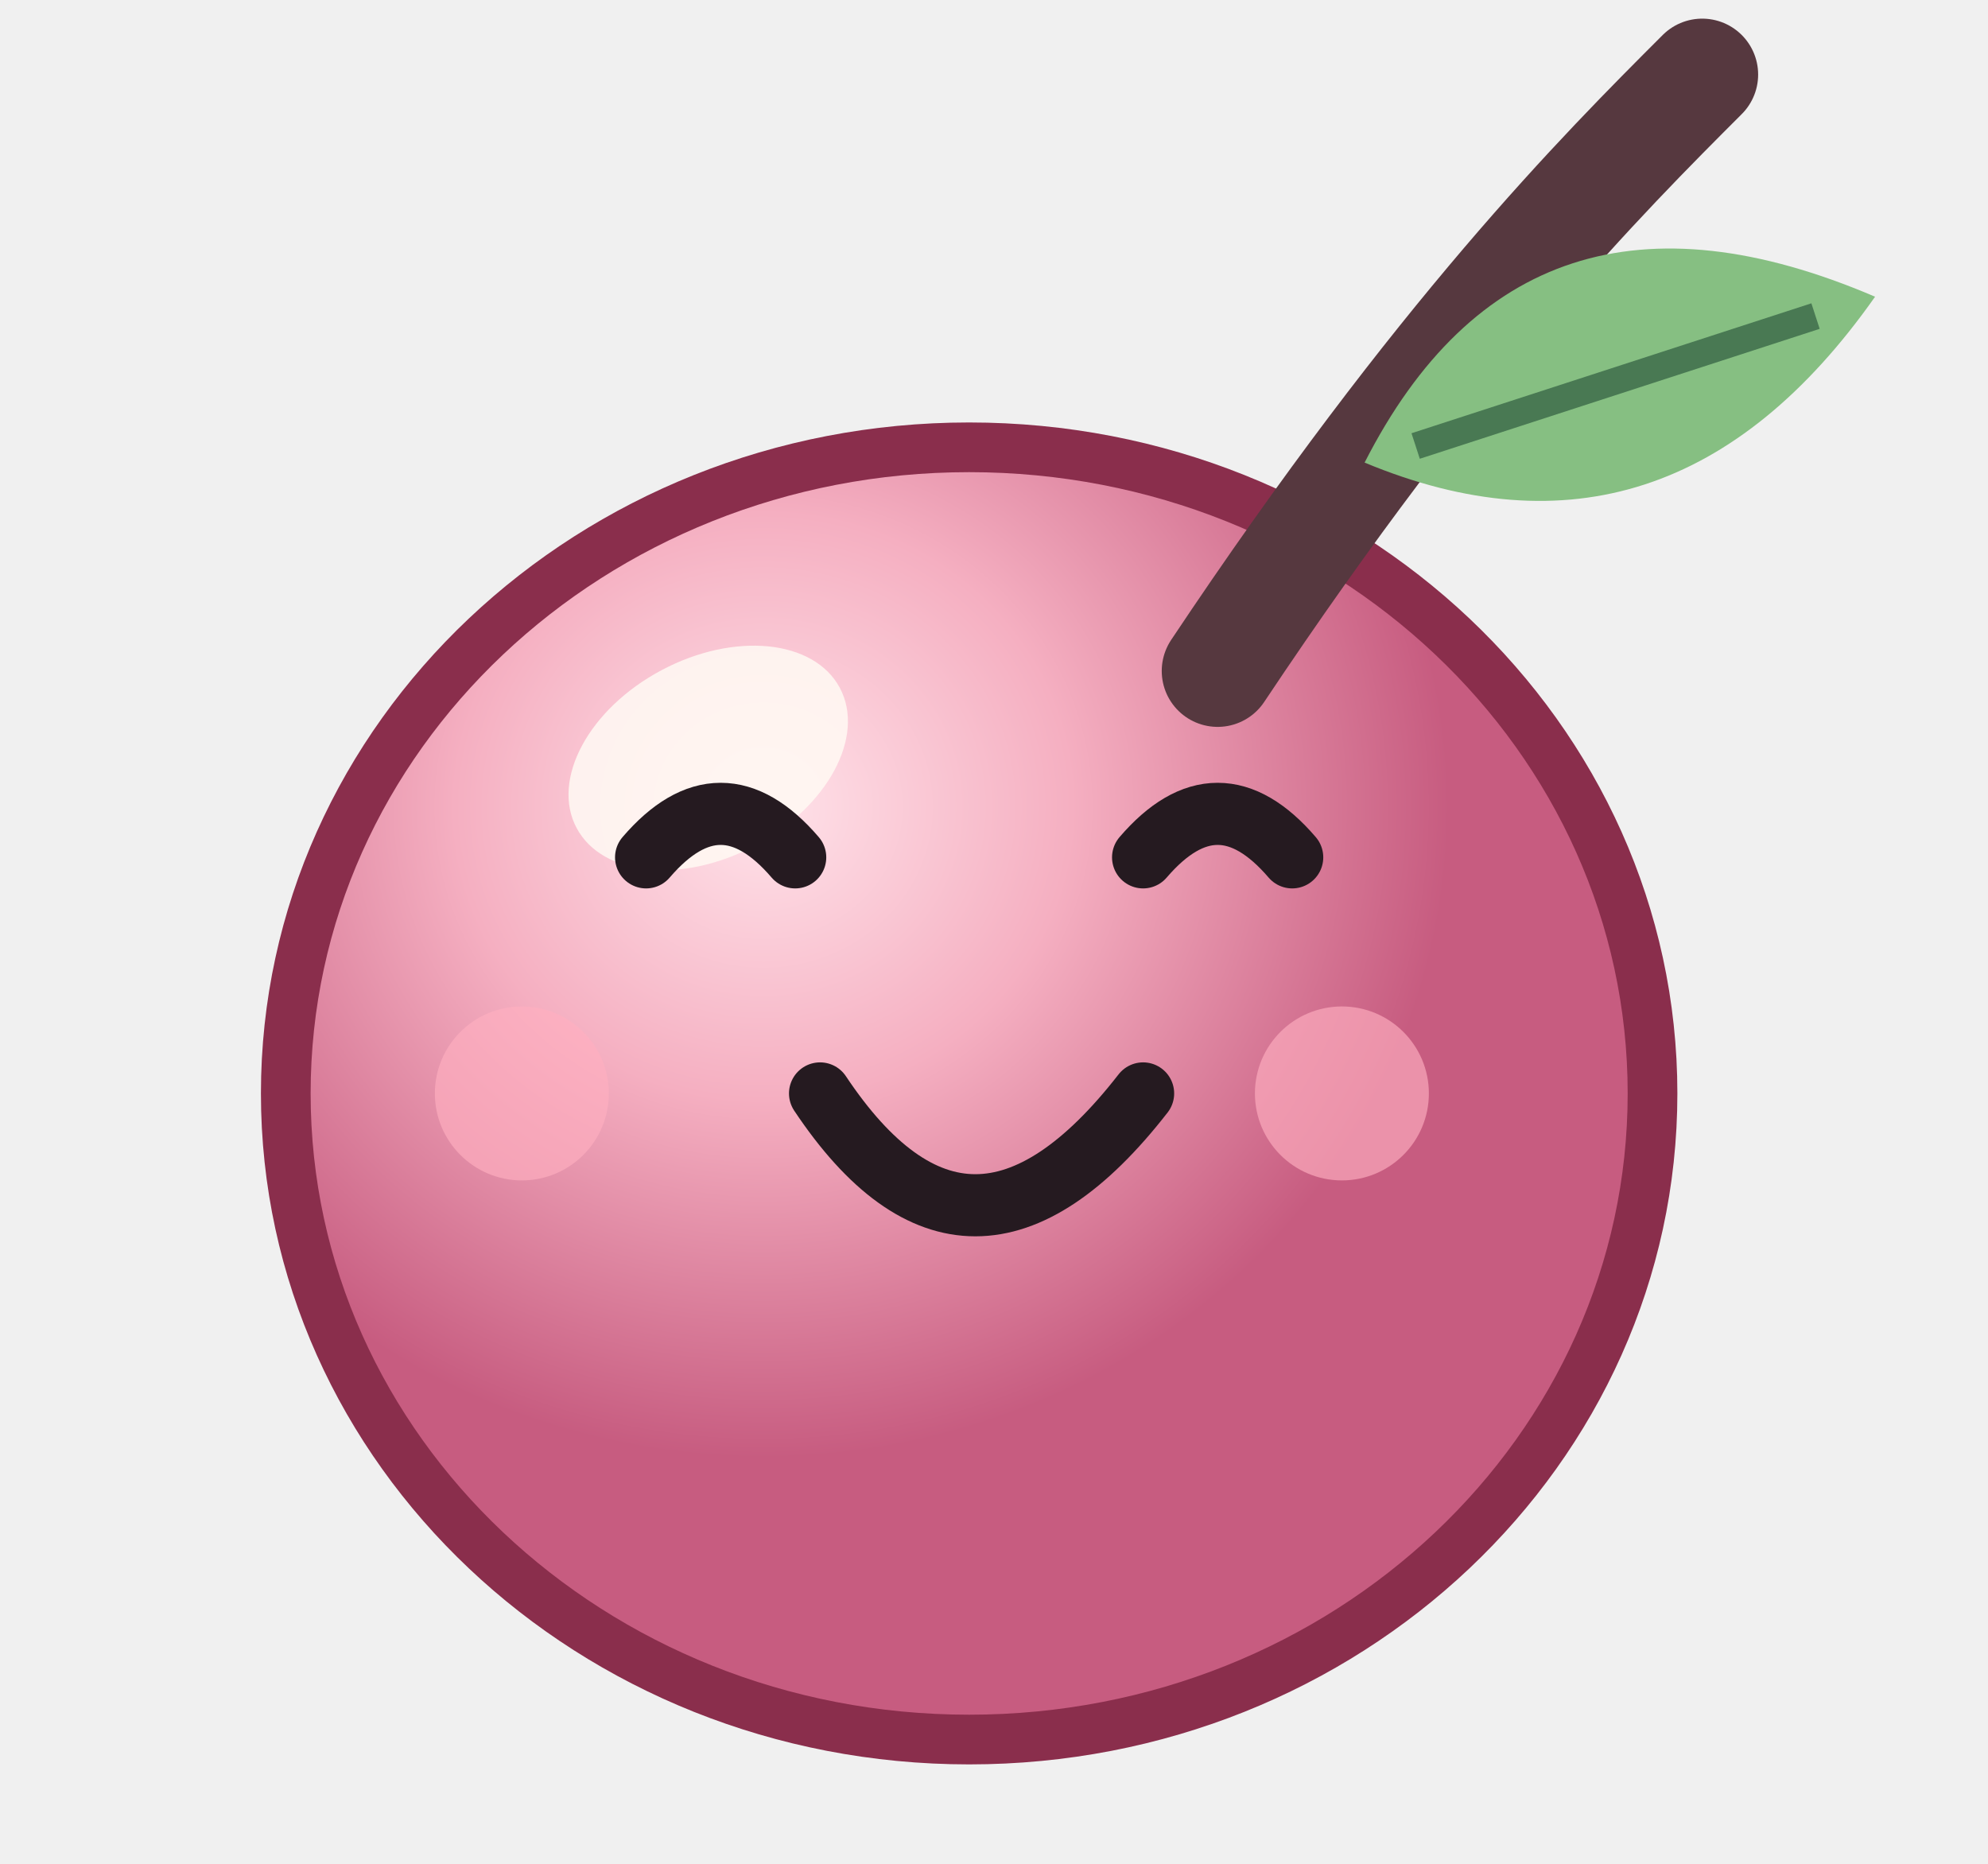
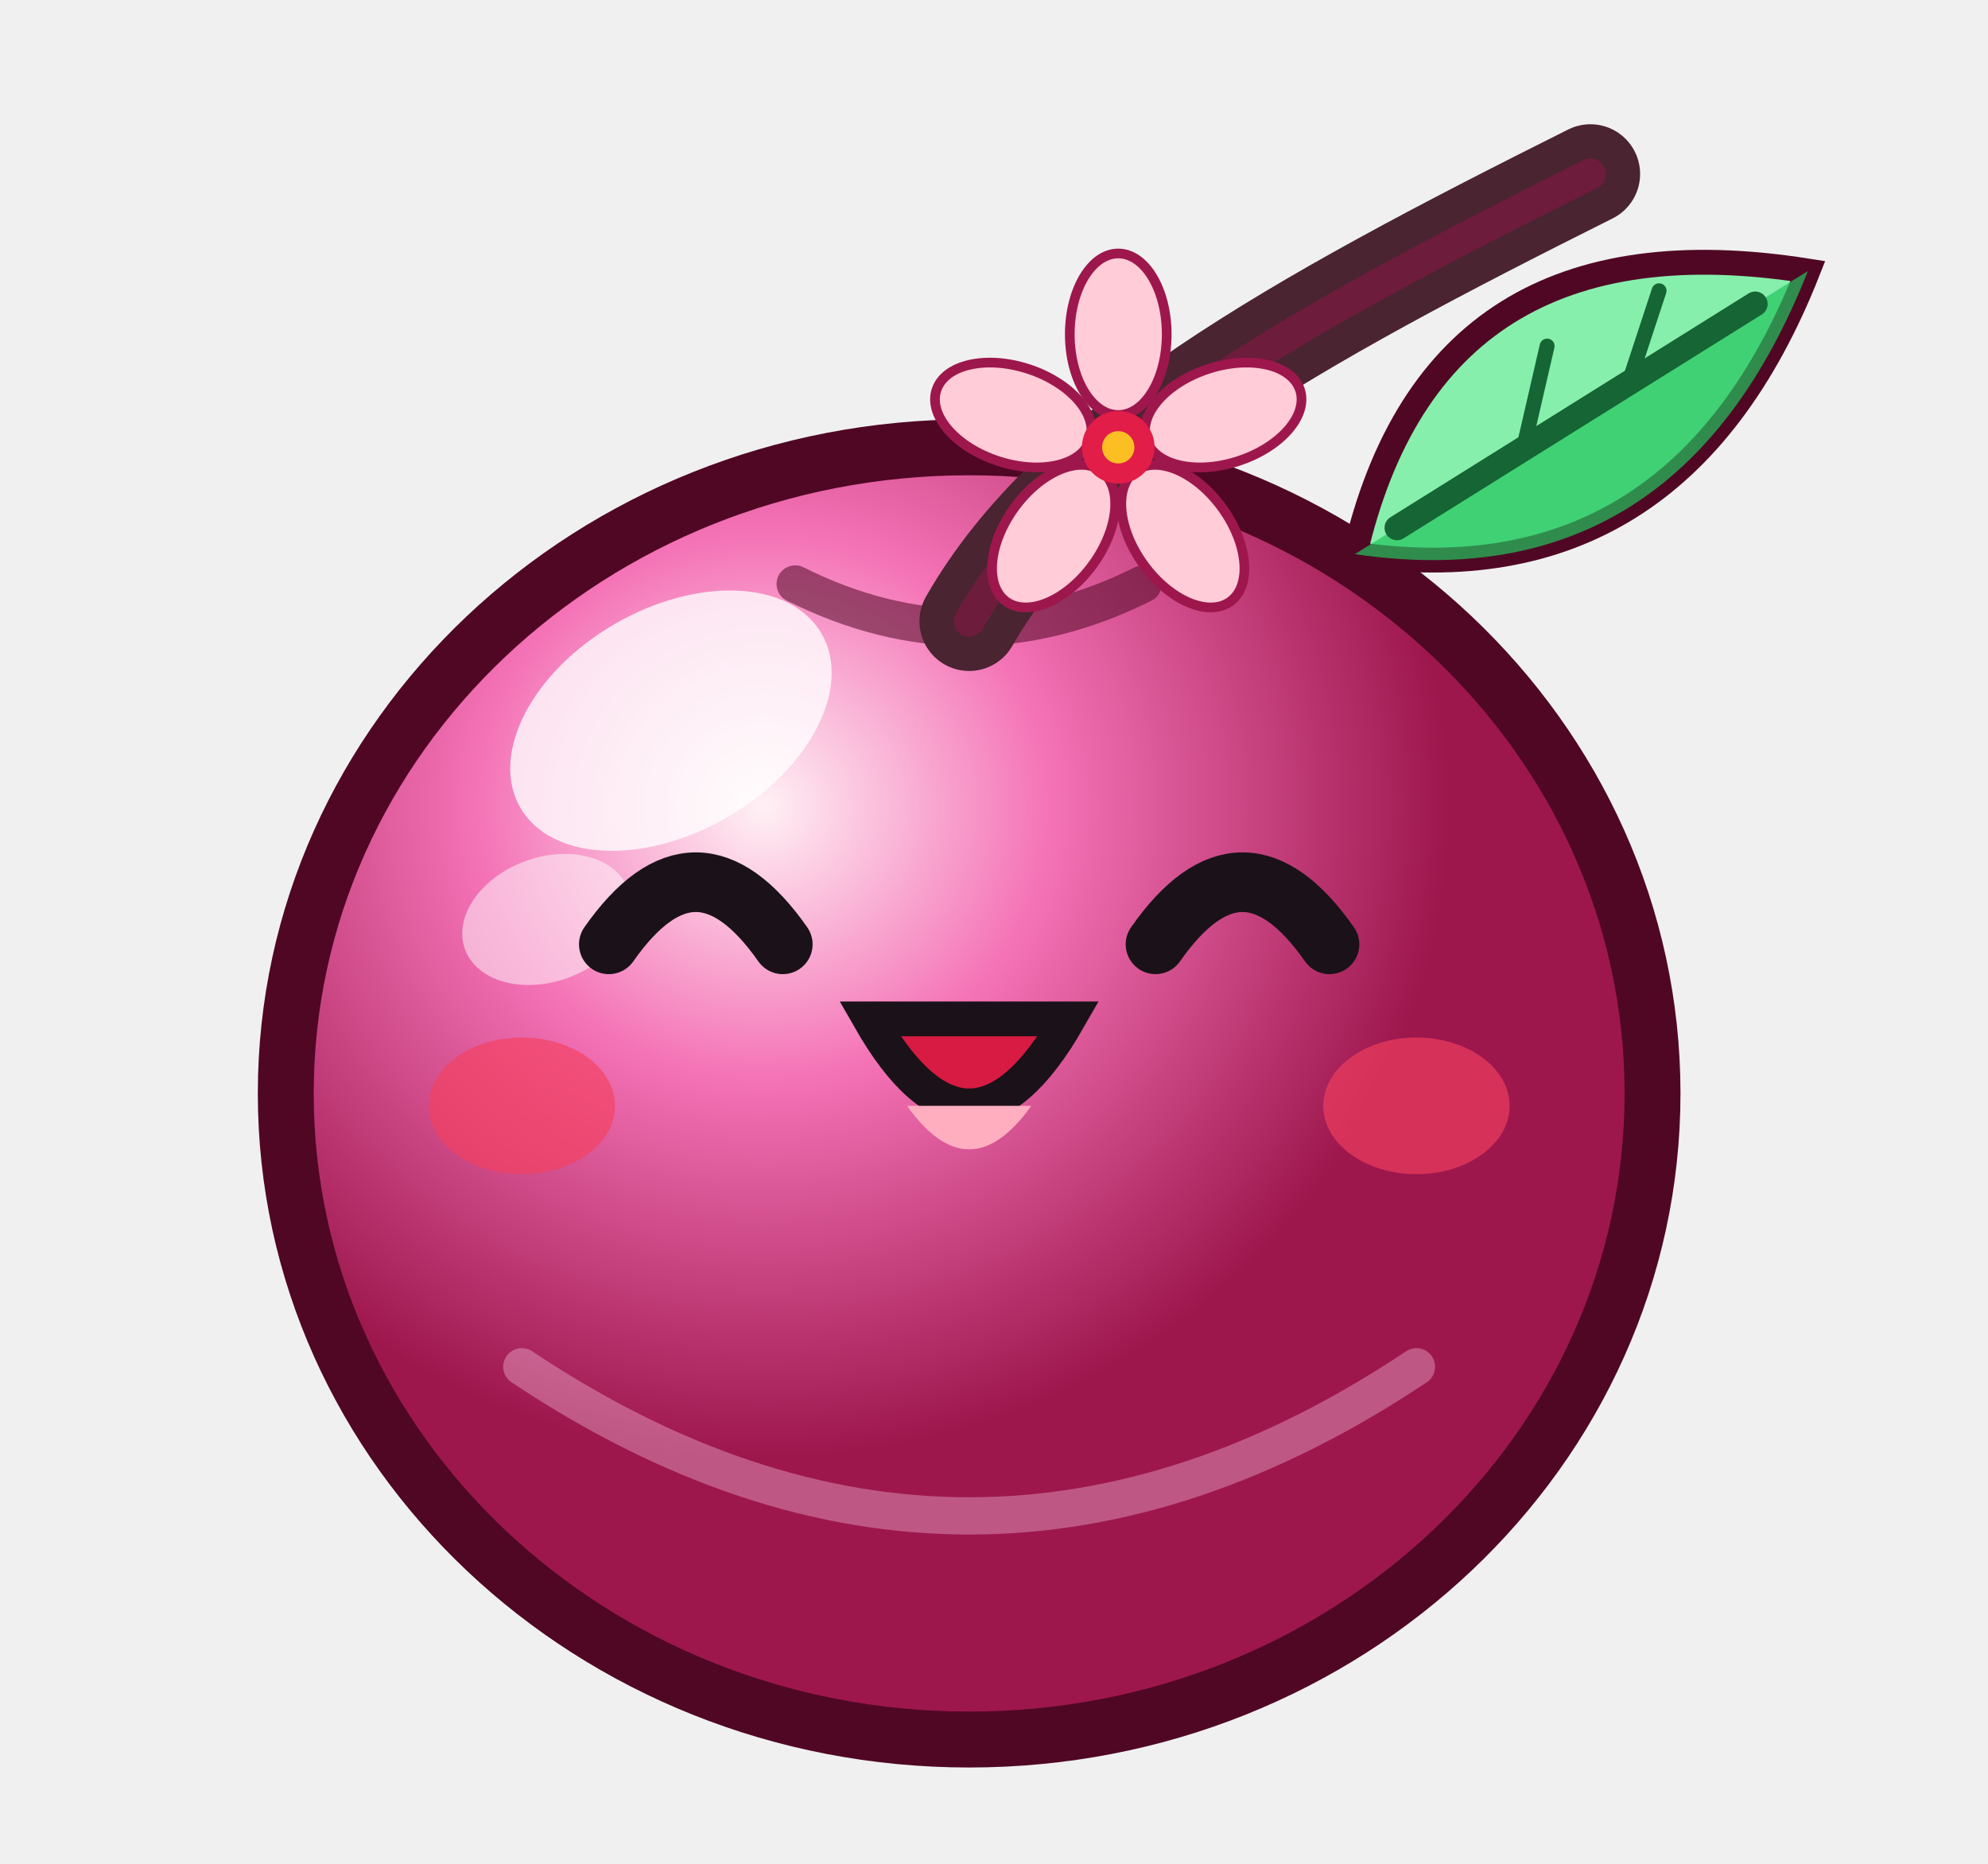
<svg xmlns="http://www.w3.org/2000/svg" width="160" height="150" viewBox="0 0 160 150">
  <defs>
-     <radialGradient id="g" cx="35%" cy="28%">
-       <stop offset="0" stop-color="#FFE3EA" />
-       <stop offset=".45" stop-color="#F5AFC1" />
-       <stop offset="1" stop-color="#C75C80" />
+     <radialGradient id="cherry_grad" cx="35%" cy="28%">
+       <stop offset="0%" stop-color="#FFF1F5" />
+       <stop offset="42%" stop-color="#F472B6" />
+       <stop offset="100%" stop-color="#9D174D" />
    </radialGradient>
  </defs>
-   <ellipse cx="78" cy="88" rx="55" ry="52" fill="url(#g)" stroke="#8A2E4C" stroke-width="4" />
-   <ellipse cx="57" cy="61" rx="12" ry="8" fill="#FFF8F2" opacity=".88" transform="rotate(-28 57 61)" />
-   <path d="M98 54 C116 27 129 14 137 6" fill="none" stroke="#56383F" stroke-width="9" stroke-linecap="round" />
-   <path d="M 108.84 31 Q 129 10.84 152.04 31 Q 129 48.28 108.84 31 Z" fill="#86BF82" transform="rotate(-18 129 31)" />
-   <path d="M 113.16 31 L 147.0 31" stroke="#28533A" stroke-width="2.16" opacity=".65" transform="rotate(-18 129 31)" />
-   <path d="M52 69 q6 -7 12 0" stroke="#251A20" stroke-width="5" fill="none" stroke-linecap="round" />
-   <path d="M92 69 q6 -7 12 0" stroke="#251A20" stroke-width="5" fill="none" stroke-linecap="round" />
-   <path d="M66 88 q12 18 26 0" stroke="#251A20" stroke-width="5" fill="none" stroke-linecap="round" />
-   <circle cx="42" cy="88" r="7" fill="#FFAFC0" opacity=".65" />
-   <circle cx="108" cy="88" r="7" fill="#FFAFC0" opacity=".65" />
+   <ellipse cx="78" cy="88" rx="55" ry="52" fill="url(#cherry_grad)" stroke="#500724" stroke-width="4.5" />
+   <ellipse cx="54" cy="58" rx="14" ry="9" fill="#FFFFFF" opacity=".78" transform="rotate(-30 54 58)" />
+   <ellipse cx="44" cy="74" rx="7" ry="5" fill="#FFFFFF" opacity=".5" transform="rotate(-20 44 74)" />
+   <path d="M42 110 Q78 134 114 110" stroke="#FBCFE8" stroke-width="3" fill="none" opacity=".35" stroke-linecap="round" />
+   <path d="M64 47 Q78 54 92 47" stroke="#500724" stroke-width="3" fill="none" opacity=".55" stroke-linecap="round" />
+   <path d="M78 50 C86 36 104 26 128 14" fill="none" stroke="#4A2430" stroke-width="8" stroke-linecap="round" />
+   <path d="M78 50 C86 36 104 26 128 14" fill="none" stroke="#831843" stroke-width="2.5" opacity=".6" stroke-linecap="round" />
+   <g transform="rotate(-32 126 34)">
+     <path d="M 106 34 Q 126 14 149 34 Q 126 51 106 34 Z" fill="#86EFAC" stroke="#500724" stroke-width="2" />
+     <path d="M 106 34 Q 126 51 149 34 Z" fill="#22C55E" opacity=".7" />
+     <line x1="110" y1="34" x2="144" y2="34" stroke="#166534" stroke-width="2" stroke-linecap="round" />
+     <line x1="122" y1="34" x2="128" y2="28" stroke="#166534" stroke-width="1.2" stroke-linecap="round" />
+     <line x1="132" y1="34" x2="138" y2="29" stroke="#166534" stroke-width="1.2" stroke-linecap="round" />
+   </g>
+   <g transform="translate(90, 36) scale(0.65)">
+     <ellipse cx="0" cy="-14" rx="6" ry="10" fill="#FFCCD7" stroke="#9D174D" stroke-width="1.2" />
+     <ellipse cx="13" cy="-4" rx="6" ry="10" fill="#FFCCD7" stroke="#9D174D" stroke-width="1.2" transform="rotate(72 13 -4)" />
+     <ellipse cx="8" cy="11" rx="6" ry="10" fill="#FFCCD7" stroke="#9D174D" stroke-width="1.2" transform="rotate(144 8 11)" />
+     <ellipse cx="-8" cy="11" rx="6" ry="10" fill="#FFCCD7" stroke="#9D174D" stroke-width="1.2" transform="rotate(216 -8 11)" />
+     <ellipse cx="-13" cy="-4" rx="6" ry="10" fill="#FFCCD7" stroke="#9D174D" stroke-width="1.2" transform="rotate(288 -13 -4)" />
+     <circle cx="0" cy="0" r="4.5" fill="#E11D48" />
+     <circle cx="0" cy="0" r="2" fill="#FBBF24" />
+   </g>
+   <path d="M49 76 Q56 66 63 76" stroke="#1A1218" stroke-width="4.8" fill="none" stroke-linecap="round" />
+   <path d="M93 76 Q100 66 107 76" stroke="#1A1218" stroke-width="4.8" fill="none" stroke-linecap="round" />
+   <path d="M70 82 Q78 96 86 82 Z" fill="#D81B43" stroke="#1A1218" stroke-width="2.8" />
+   <path d="M73 89 Q78 96 83 89 Z" fill="#FFAEC0" />
+   <ellipse cx="42" cy="89" rx="7.5" ry="5.5" fill="#F43F5E" opacity=".65" />
+   <ellipse cx="114" cy="89" rx="7.5" ry="5.5" fill="#F43F5E" opacity=".65" />
</svg>
